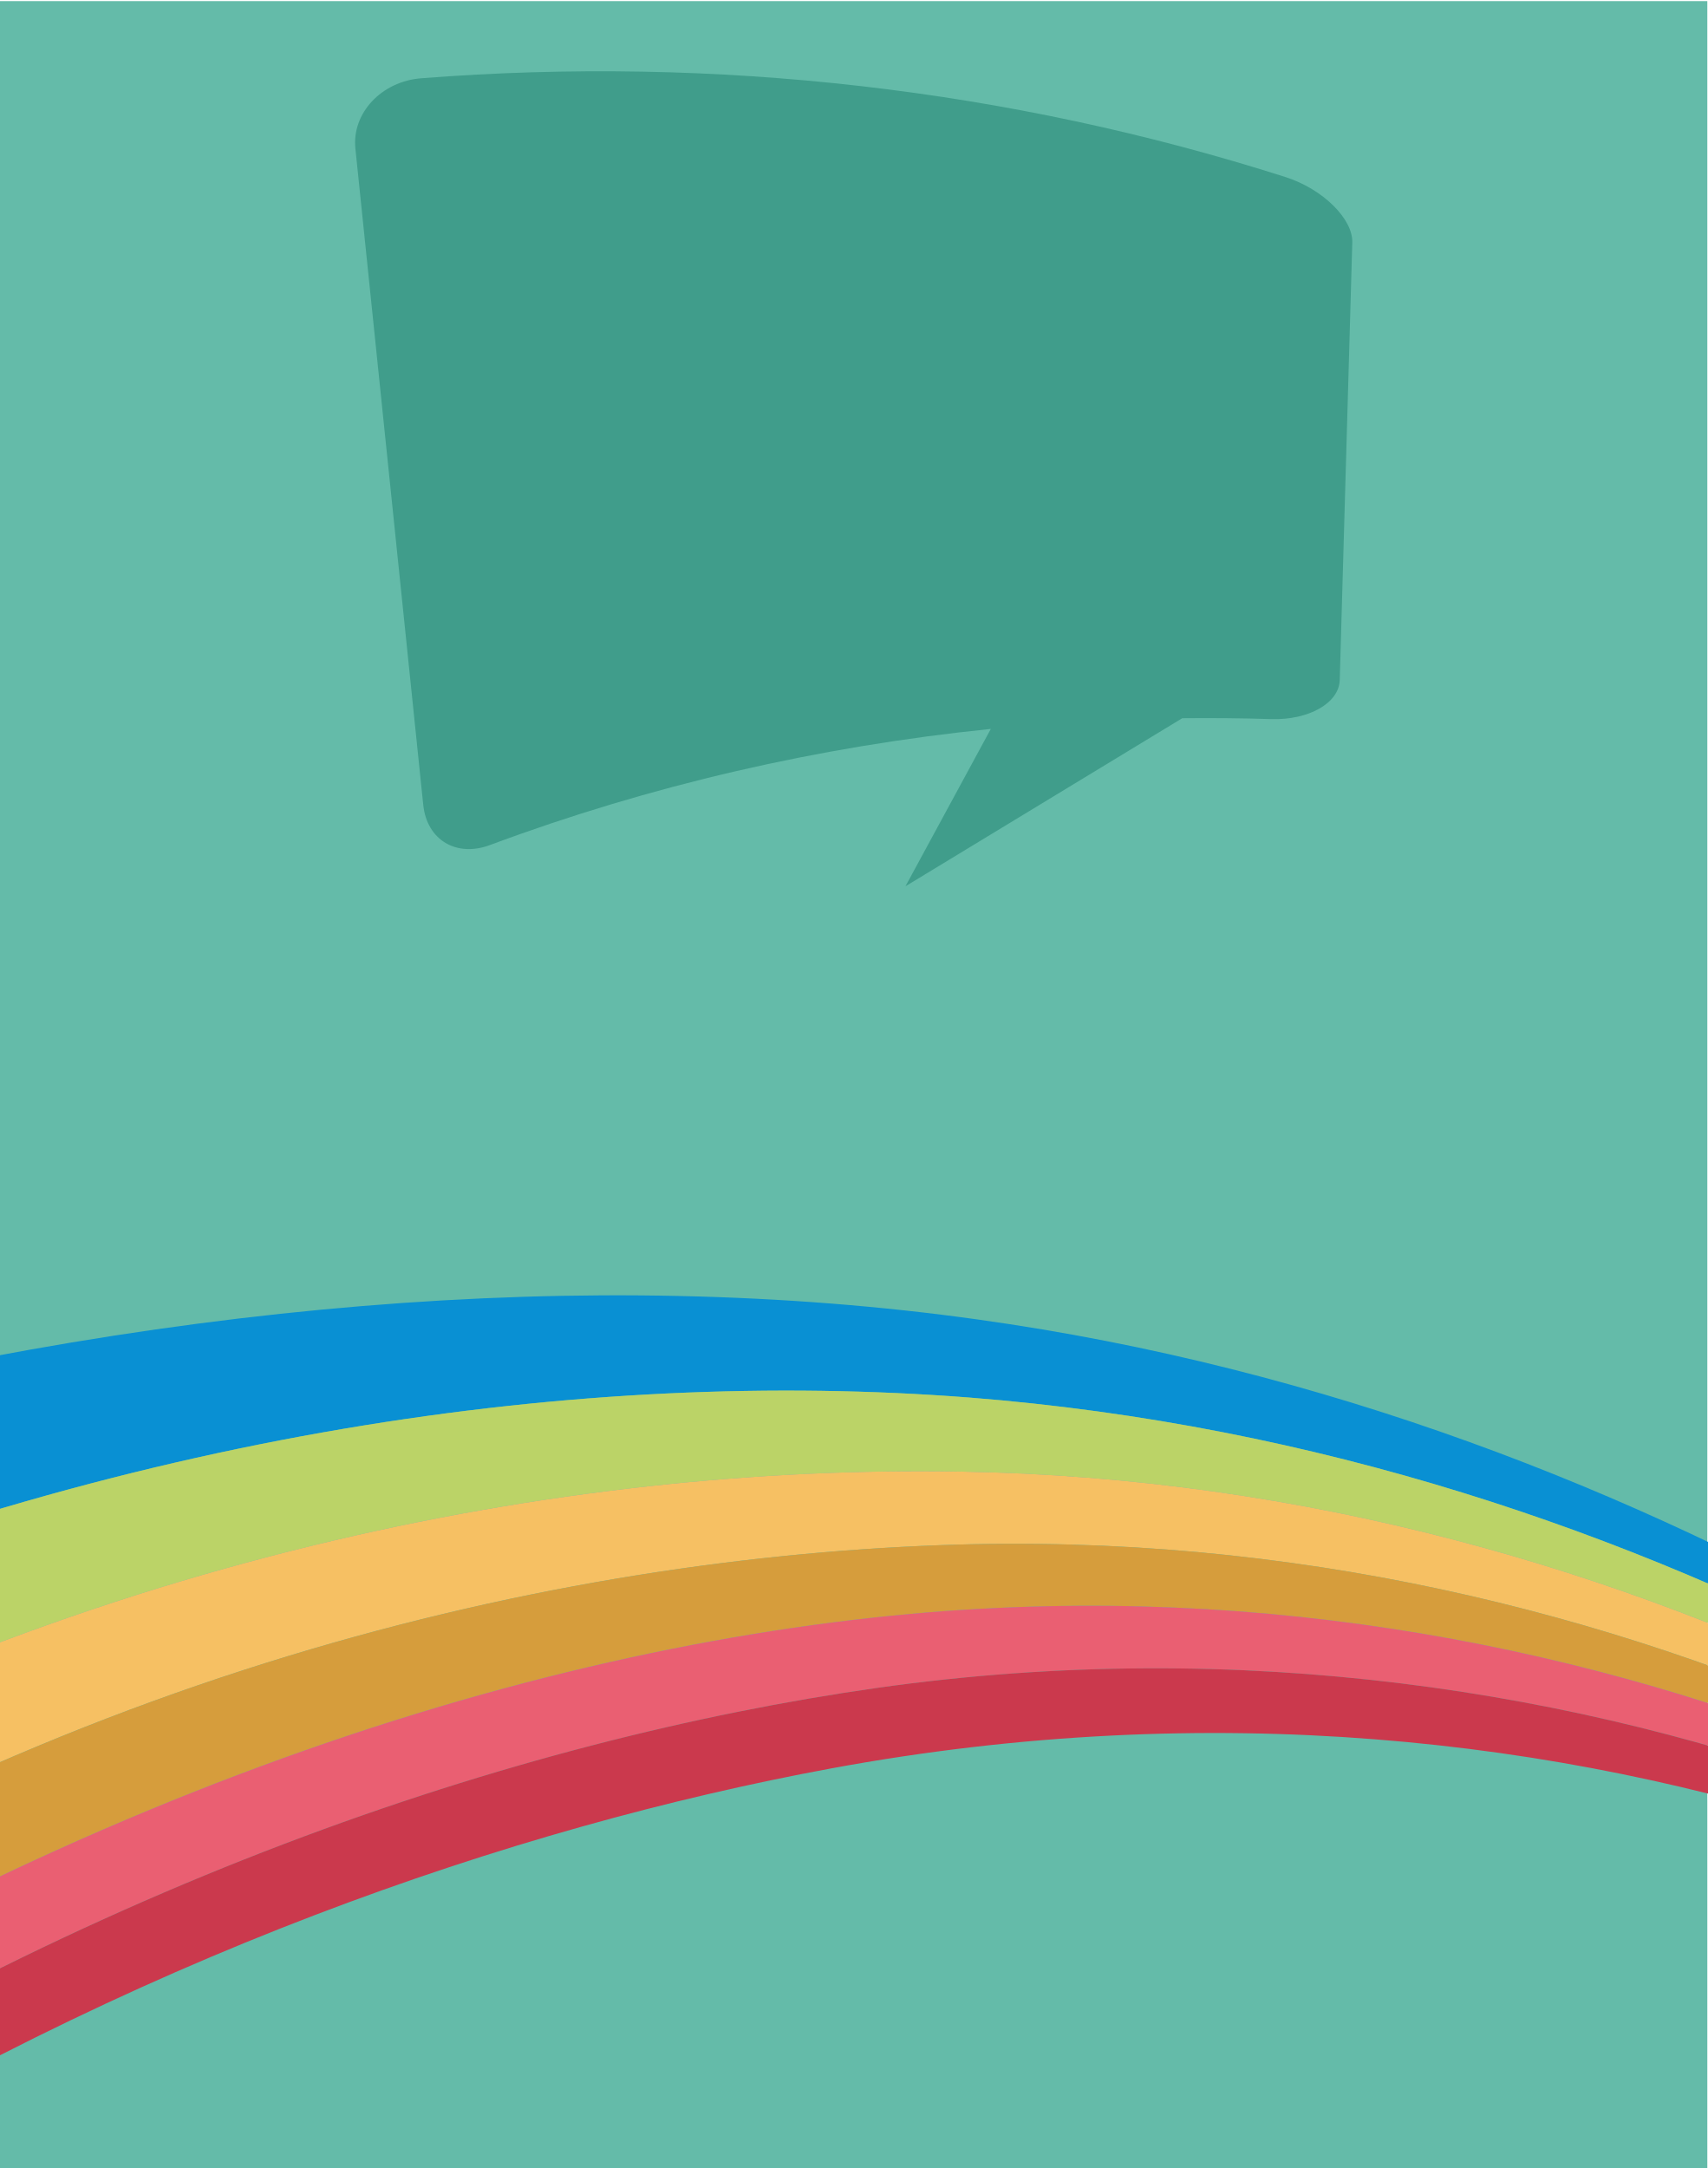
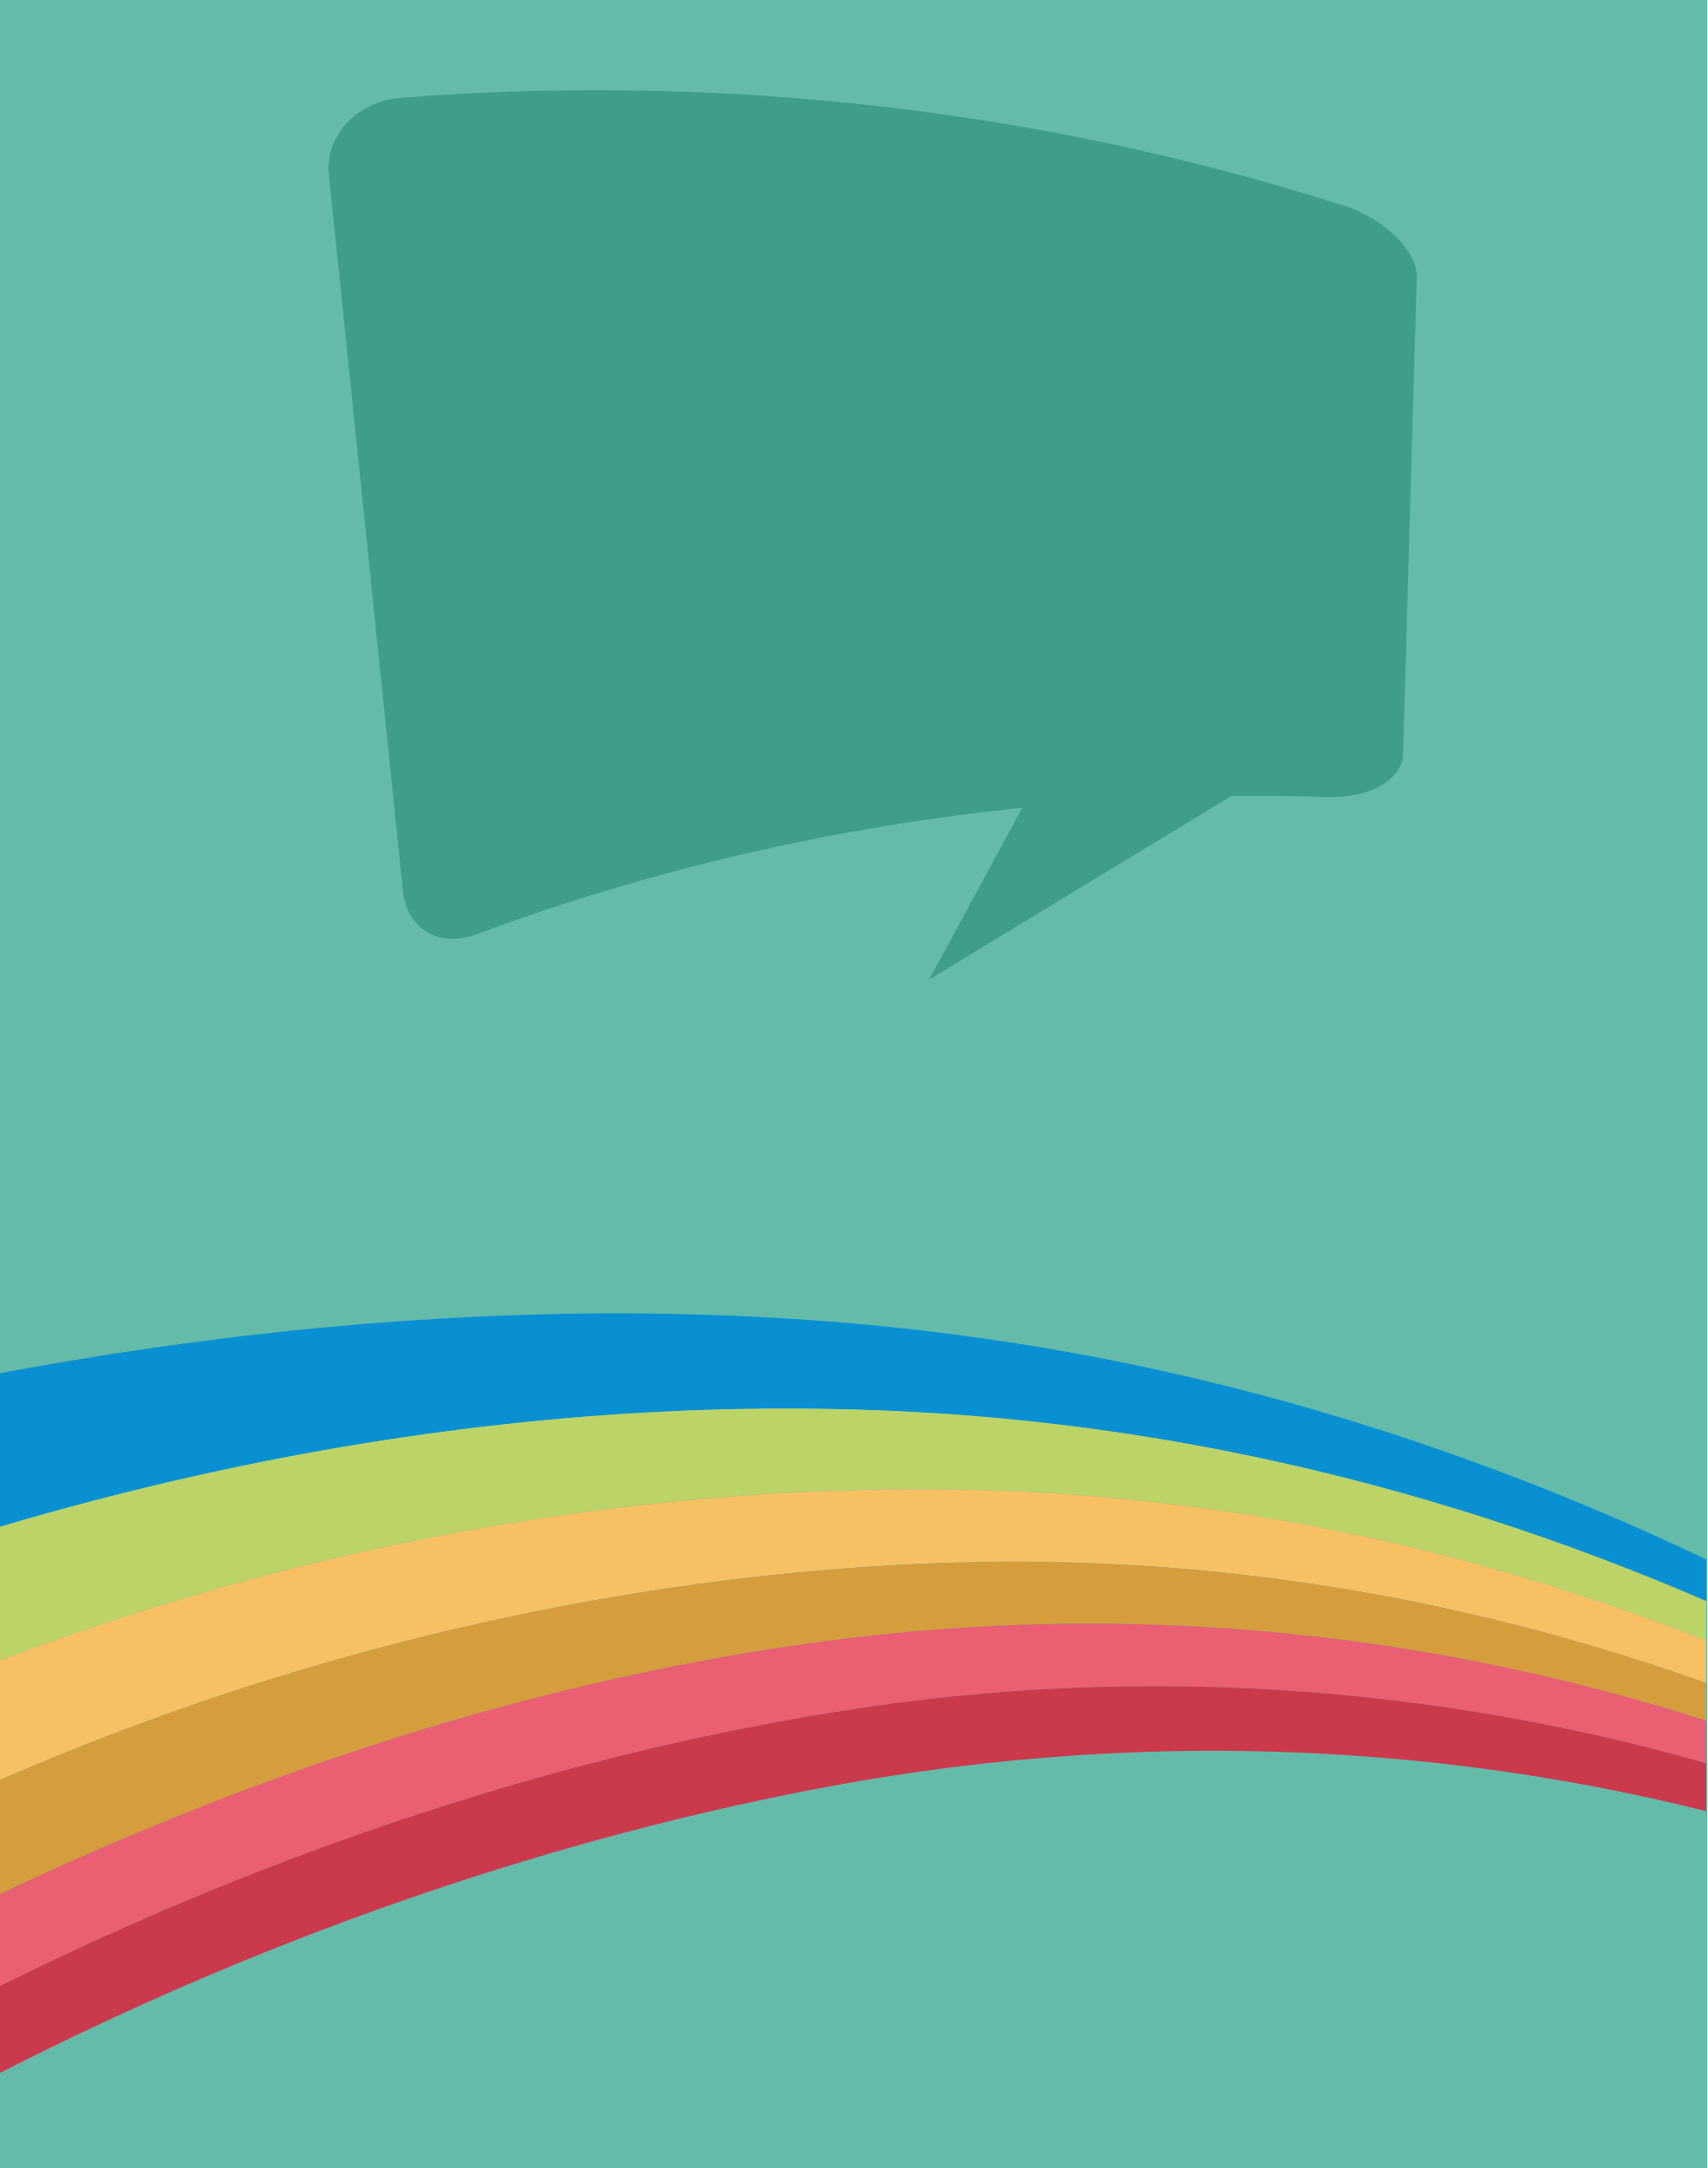
- <svg xmlns="http://www.w3.org/2000/svg" version="1.1" x="0" y="0" width="768" height="975" viewBox="0 24.5 768 975" enable-background="new 0 24.5 768 975" xml:space="preserve">
-   <polyline fill="#64bba9" points="0 999.55 0 25 768 25 768 999.55 " />
-   <g display="none">
-     <polyline display="inline" fill="#409D8B" points="770 1000.5 770 929.33 2 929.33 2 1000.5 " />
-     <rect x="39" y="943.56" display="inline" fill="#DDE5CE" width="86" height="8.54" />
-     <rect x="39" y="959.7" display="inline" fill="#DDE5CE" width="86" height="8.54" />
-     <rect x="38" y="974.88" display="inline" fill="#DDE5CE" width="86" height="8.54" />
+ <svg xmlns="http://www.w3.org/2000/svg" xmlns:xlink="http://www.w3.org/1999/xlink" version="1.1" x="0px" y="0px" width="768px" height="975px" viewBox="0 0 768 975" enable-background="new 0 0 768 975" xml:space="preserve">
+   <g id="background">
+     <rect fill="#64BBA9" width="768" height="975" />
  </g>
-   <g display="none">
-     <path display="inline" fill="#DDE5CE" d="M396 302.66c-0.1-0.36-3.69-20.73-7.98-45.27 -4.29-24.55-7.92-44.86-8.06-45.13 -0.17-0.32-8.13 3.3-22.24 10.12 -20.61 9.97-22 10.71-22.44 12 -0.26 0.76-1.53 6.54-2.83 12.84l-2.36 11.46 -8.92 4.33 -8.92 4.34 -2.98-16.5 -2.98-16.5 -12.19-11.8c-6.71-6.49-12.17-11.89-12.13-12.01 0.03-0.11 3.99-2.1 8.8-4.42l8.74-4.22 12.43 5.48 12.43 5.48 22.21-10.73c17.32-8.37 22.11-10.86 21.77-11.31 -0.24-0.31-15.7-15.46-34.35-33.66l-33.91-33.09 11.2-5.41 11.19-5.41 46.16 28.27 46.16 28.27 30.58-14.75c21.44-10.34 31.23-14.84 32.76-15.06 1.4-0.2 3.23-0.06 5.15 0.41 3.79 0.91 6.2 2.79 7.79 6.08 1.48 3.05 1.61 5.05 0.54 8.15 -1.65 4.77-1.26 4.54-35.65 21.22l-30.99 15.04 -2.57 40.12c-1.42 22.07-2.89 44.95-3.27 50.85l-0.7 10.72 -11.13 5.38C399.04 301.93 396.13 303.15 396 302.66z" />
+   <g id="cloud">
+     <g id="Layer_3_1_">
+       <g id="bslloon_1_">
+         <path fill="#409D8B" d="M604.613,92.506C469.347,49.338,325.053,32.718,180.473,43.97c-19.801,1.464-34.36,17.269-32.525,34.556     c11.105,107.373,22.21,214.734,33.302,322.105c1.844,17.308,16.424,25.806,32.854,19.61     c78.451-29.217,161.093-48.309,245.732-56.95l-41.872,77.224l135.881-82.488c14.604-0.147,29.233-0.032,43.897,0.447     c18.09,0.494,33.069-7.802,33.386-19.22c2.045-71.58,4.108-143.155,6.155-214.729C637.601,113.127,623.095,98.472,604.613,92.506     z" />
+       </g>
+     </g>
  </g>
-   <path fill="#409D8B" d="M578.35 104.16c-123.96-39.56-256.19-54.79-388.68-44.48 -18.15 1.34-31.49 15.83-29.8 31.67 10.18 98.4 20.35 196.78 30.52 295.18 1.69 15.86 15.05 23.65 30.11 17.97 71.89-26.77 147.63-44.27 225.19-52.19L407.3 423.08l124.52-75.59c13.38-0.13 26.79-0.03 40.23 0.41 16.58 0.45 30.31-7.15 30.6-17.61 1.88-65.59 3.77-131.19 5.64-196.78C608.57 123.06 595.28 109.63 578.35 104.16z" />
-   <defs>
-     <rect y="25" width="768" height="1027" />
-   </defs>
-   <clipPath>
-     <use overflow="visible" />
-   </clipPath>
-   <g clip-path="url(#SVGID_2_)">
-     <path fill="#0066B2" d="M874.75 760.9c105.6 60.3 194.6 135.5 274.8 210.8C1069.65 896.5 980.45 821.2 874.75 760.9z" />
-     <path fill="none" d="M-321.31 936.84l40.85-25.69C-294.06 919.57-307.68 928.14-321.31 936.84z" />
-     <path fill="#0990D3" d="M1340.05 1206.3c-54.1-77.6-123.6-151.6-201.2-224.6 -83.5-78.5-176.2-156.8-286.3-219.7 -117.9-67.3-256.2-122.3-412.8-144.1 -172.3-24.1-372-8.2-582 48.6 -165.1 44.6-335.7 93.5-514.2 137.1l-20 163.3 73.5 9c34.9-17.96 69.58-35.65 104.08-52.98 116.15-59.7 230.03-114.98 341.92-163.02 213.4-91.6 419.6-120.3 592.8-106.9 156.7 12.3 296.5 60.5 415 123.3 110.9 58.8 203.7 134.8 286.2 210.3 77.4 71 147.3 144.2 201.2 221.7 0.1 0.1 0.1 0.2 0.2 0.3l-3.36-0.42c0.99 1.41 1.98 2.82 2.96 4.23 0.1 0.2 0.3 0.4 0.4 0.6l6.8 0.8C1343.55 1211.3 1341.85 1208.8 1340.05 1206.3z" />
-     <path fill="#BBD367" d="M1338.25 1208.3c-53.9-77.5-123.8-150.7-201.2-221.7 -82.5-75.5-175.3-151.5-286.2-210.3 -118.5-62.8-258.3-111-415-123.3 -173.2-13.4-379.4 15.3-592.8 106.9 -111.9 48.05-225.78 103.33-341.92 163.03 -31.56 16.22-63.28 32.76-95.18 49.58l184.4 22.5c2.54-1.72 5.07-3.42 7.6-5.13l-3-0.37 83.74-52.66c13.63-8.7 27.25-17.27 40.85-25.69l100.91-63.45c215.3-123.1 433.2-164.4 611.4-161.4 156.2 2.6 296.6 44.5 415.3 103 111.4 54.9 205.1 127.8 287.9 201.4 75.2 66.9 143.6 136.1 196.5 211.1l-4.83-0.58c1.56 2.16 3.1 4.32 4.63 6.48l3.74 0.47 3.36 0.42C1338.35 1208.5 1338.35 1208.4 1338.25 1208.3z" />
-     <path fill="#F6C063" d="M1135.05 990.7c-82.8-73.6-176.5-146.5-287.9-201.4 -118.7-58.5-259.1-100.4-415.3-103 -178.2-3-396.1 38.3-611.4 161.4l-100.91 63.45 -40.85 25.69L-405.05 989.5l3 0.37 100.2 12.23c1.54-1.17 3.08-2.32 4.62-3.49l-1.72-0.21c28.9-21.9 57.8-42.9 86.9-63.1C8.95 782 239.25 726.2 422.85 719.4c159-5.9 301.3 30.6 420.4 84.3 111.7 50.4 206.1 120.6 289.3 192.2 73.1 62.9 139.6 128.9 191.8 200.7l-3-0.37c1.17 1.59 2.34 3.18 3.5 4.77l1.87 0.22 4.83 0.58C1278.65 1126.8 1210.25 1057.6 1135.05 990.7z" />
-     <path fill="#D69D3C" d="M1132.55 995.9c-83.2-71.6-177.6-141.8-289.3-192.2 -119.1-53.7-261.4-90.2-420.4-84.3C239.25 726.2 8.95 782-212.05 935.3c-29.1 20.2-58 41.2-86.9 63.1l1.72 0.21 68.98 8.39c2.37-1.66 4.75-3.29 7.12-4.93l-6.32-0.77C-0.65 842.7 226.25 766.9 409.65 750.3c162.1-14.7 309.1 16.5 429.9 66.1 112 46 206.8 113 290.8 182.7 70.9 58.8 136.5 121.7 187.8 191.1l-5.63-0.7c1.56 2.06 3.11 4.13 4.64 6.21l4.2 0.52 3 0.37C1272.15 1124.8 1205.65 1058.8 1132.55 995.9z" />
-     <path fill="#EA5F72" d="M1130.35 999.1C1046.35 929.4 951.55 862.4 839.55 816.4 718.75 766.8 571.75 735.6 409.65 750.3c-183.4 16.6-410.3 92.4-637.1 251l6.32 0.77 55.28 6.73c1.37-0.91 2.75-1.81 4.12-2.72l-3.91-0.48c198.1-131.9 397.5-198.9 560.1-222 164.7-23.3 317.2 1.9 441 47.9 111.9 41.5 207.8 106.7 291.9 174.1 69.3 55.5 133.6 114.2 183.9 180.41l-3.11-0.38c0.94 1.22 1.88 2.44 2.81 3.67l1.57 0.2 5.64 0.71C1266.85 1120.8 1201.25 1057.9 1130.35 999.1z" />
-     <path fill="#CB394D" d="M1127.35 1005.6c-84.1-67.4-180-132.6-291.9-174.1 -123.8-46-276.3-71.2-441-47.9 -162.6 23.1-362 90.1-560.1 222l3.91 0.48 49.99 6.12c170.3-106.7 342.3-165.9 485.6-192.4 171.6-31.7 328-13.1 457.7 29.6 111.3 36.7 207.7 99 292.7 164.8 66.7 51.7 128.2 108 177.9 170.7l5.98 0.72 3.12 0.38C1260.95 1119.8 1196.65 1061.1 1127.35 1005.6z" />
+   <g id="rainbow">
+     <g id="Layer_2_2_">
+       <g>
+         <g>
+           <g>
+             <defs>
+               <rect id="SVGID_1_" y="9" width="767.504" height="1026.337" />
+             </defs>
+             <clipPath id="SVGID_2_">
+               <use xlink:href="#SVGID_1_" overflow="visible" />
+             </clipPath>
+             <g id="Layer_4_1_" clip-path="url(#SVGID_2_)">
+               <g>
+                 <path fill="#0066B2" d="M874.186,744.425c105.531,60.261,194.475,135.412,274.621,210.664         C1068.959,879.937,979.816,804.686,874.186,744.425z" />
+                 <g>
+                   <path fill="none" d="M-321.102,920.252l40.827-25.673C-293.872,902.996-307.479,911.557-321.102,920.252z" />
+                   <g>
+                     <path fill="none" d="M1323.494,1179.842h0.002c-52.167-71.753-118.625-137.71-191.678-200.569           C1204.871,1042.133,1271.327,1108.089,1323.494,1179.842z" />
+                     <path fill="none" d="M167.146,742.006C44.792,774.897-85.093,830.74-211.914,918.711           c-29.081,20.188-57.962,41.175-86.844,63.062h0.002c28.881-21.888,57.762-42.875,86.843-63.062           C-85.093,830.741,44.792,774.897,167.146,742.006z" />
+                     <path fill="none" d="M30.789,837.622c92.077-41.186,181.256-69.503,264.358-86.67           C212.045,768.119,122.864,796.437,30.789,837.622z" />
+                     <path fill="none" d="M-320.972,920.171l40.572-25.513C-293.912,903.022-307.436,911.53-320.972,920.171z" />
+                     <path fill="none" d="M846.607,772.804c111.323,54.864,204.964,127.713,287.709,201.27           c75.151,66.859,143.51,136.012,196.373,210.963h0.002c-52.862-74.951-121.224-144.104-196.373-210.963           C1051.573,900.518,957.933,827.668,846.607,772.804c-118.623-58.462-258.936-100.331-415.032-102.935           c-5.564-0.094-11.169-0.145-16.812-0.15c5.643,0.006,11.247,0.057,16.812,0.15           C587.67,672.473,727.982,714.342,846.607,772.804z" />
+                     <path fill="#0990D3" d="M1339.184,1189.536c-54.065-77.549-123.52-151.502-201.069-224.454           c-83.445-78.449-176.082-156.699-286.115-219.559c-117.818-67.256-256.034-122.221-412.532-144.007           c-172.19-24.088-371.761-8.194-581.625,48.569c-164.993,44.57-335.483,93.439-513.868,137.012l-19.987,163.197           l73.453,8.994c34.831-17.93,69.454-35.577,103.883-52.884c0.042-0.021,0.085-0.044,0.127-0.065           c116.072-59.658,229.876-114.903,341.702-162.921C56.417,651.881,262.481,623.2,435.572,636.592           c156.595,12.291,296.309,60.461,414.732,123.22c110.824,58.763,203.563,134.713,286.011,210.165           c77.35,70.953,147.207,144.106,201.07,221.556c0.099,0.104,0.099,0.2,0.201,0.3h-0.004c0,0,0,0.001,0.002,0.002           l-3.356-0.424c0.987,1.409,1.979,2.814,2.955,4.226c0.101,0.197,0.301,0.396,0.399,0.6l6.796,0.8           C1342.682,1194.534,1340.983,1192.035,1339.184,1189.536z" />
+                     <path fill="#BBD367" d="M1337.386,1191.532c-53.863-77.449-123.721-150.603-201.07-221.556           c-82.447-75.452-175.187-151.402-286.011-210.165c-118.424-62.759-258.138-110.929-414.732-123.22           C262.481,623.2,56.417,651.881-156.848,743.419c-111.826,48.018-225.63,103.263-341.702,162.921           c-0.042,0.021-0.085,0.044-0.127,0.065c-31.494,16.188-63.153,32.697-94.988,49.479l184.281,22.486           c2.534-1.719,5.065-3.418,7.597-5.126h0l-3.001-0.367l83.688-52.626l0.128-0.08c13.537-8.641,27.061-17.148,40.572-25.513           l0.126-0.08l100.843-63.413c117.664-67.276,236.106-110.104,348.413-134.614c0.592-0.129,1.181-0.252,1.774-0.38           c25.064-5.431,49.821-9.955,74.192-13.629c4.367-0.658,8.717-1.28,13.059-1.884c8.059-1.123,16.079-2.163,24.048-3.104           c0.457-0.056,0.912-0.104,1.369-0.156c32.312-3.777,63.847-6.081,94.419-7.084c2.278-0.074,4.548-0.14,6.814-0.2           c2.492-0.066,4.977-0.126,7.456-0.174c4.188-0.084,8.36-0.146,12.509-0.18c3.394-0.028,6.775-0.046,10.141-0.042           c5.643,0.006,11.247,0.057,16.812,0.15c156.097,2.604,296.409,44.473,415.032,102.935           c111.325,54.864,204.966,127.714,287.711,201.27c75.149,66.858,143.511,136.012,196.373,210.963h-0.002l-4.825-0.576           c1.554,2.155,3.098,4.312,4.626,6.476l3.74,0.473l3.353,0.424h0.004           C1337.484,1191.732,1337.484,1191.636,1337.386,1191.532z" />
+                     <path fill="#F6C063" d="M1134.316,974.073c-82.745-73.557-176.386-146.405-287.709-201.27           C727.982,714.342,587.67,672.473,431.575,669.869c-5.564-0.094-11.169-0.145-16.812-0.15           c-3.365-0.004-6.747,0.014-10.141,0.042c-4.148,0.034-8.32,0.096-12.509,0.18c-2.479,0.048-4.964,0.107-7.456,0.174           c-2.266,0.061-4.536,0.126-6.814,0.2c-30.572,1.003-62.107,3.307-94.419,7.084c-0.457,0.052-0.912,0.101-1.369,0.156           c-7.969,0.94-15.989,1.98-24.048,3.104c-4.341,0.604-8.692,1.226-13.059,1.884c-24.371,3.674-49.128,8.198-74.192,13.629           c-0.593,0.128-1.182,0.251-1.774,0.38C56.676,721.061-61.766,763.889-179.43,831.165l-100.843,63.413l-0.126,0.08           l-40.572,25.513l-0.128,0.08l-83.688,52.626l3.001,0.367h0l100.131,12.224c1.54-1.167,3.08-2.32,4.621-3.481l-1.721-0.212           c0,0,0,0,0.001-0.001h-0.002c28.881-21.888,57.763-42.875,86.844-63.062C-85.093,830.74,44.792,774.897,167.146,742.006           c4.368-1.175,8.729-2.32,13.079-3.437c4.351-1.118,8.69-2.204,13.019-3.264c8.658-2.119,17.276-4.125,25.846-6.018           c6.53-1.443,13.033-2.823,19.507-4.141c16.187-3.29,32.194-6.191,47.998-8.725c47.411-7.596,92.977-11.878,135.983-13.472           c7.448-0.276,14.859-0.459,22.234-0.551c4.916-0.062,9.814-0.084,14.698-0.065c7.323,0.026,14.61,0.141,21.856,0.342           c132.882,3.699,252.836,36.366,355.741,82.017c1.87,0.832,3.736,1.666,5.596,2.504c10.464,4.721,20.778,9.617,30.945,14.67           c98.273,48.859,182.816,112.556,258.168,177.405c73.053,62.859,139.511,128.816,191.678,200.569h-0.002v0.001l-2.992-0.373           c1.17,1.588,2.338,3.174,3.494,4.768l1.866,0.223h0.002l4.825,0.576C1277.826,1110.085,1209.468,1040.933,1134.316,974.073           z" />
+                     <path fill="#D69D3C" d="M1323.494,1179.842c-52.167-71.753-118.623-137.709-191.676-200.569           c-75.352-64.85-159.895-128.546-258.168-177.405c-10.167-5.053-20.481-9.949-30.945-14.67           c-1.859-0.838-3.726-1.672-5.596-2.504c-102.905-45.65-222.859-78.317-355.741-82.017           c-7.246-0.201-14.533-0.315-21.856-0.342c-4.884-0.019-9.782,0.003-14.698,0.065c-7.375,0.092-14.786,0.274-22.234,0.551           c-43.006,1.594-88.572,5.876-135.983,13.472c-15.804,2.533-31.812,5.435-47.998,8.725           c-6.474,1.317-12.978,2.697-19.507,4.141c-8.57,1.893-17.188,3.898-25.846,6.018c-4.329,1.06-8.668,2.146-13.019,3.264           c-4.351,1.116-8.711,2.262-13.079,3.437c-122.354,32.892-252.239,88.735-379.06,176.706           c-29.081,20.187-57.962,41.174-86.843,63.062c0,0.001,0,0.001-0.001,0.001l1.721,0.212h0.002l68.932,8.384           c2.372-1.657,4.742-3.293,7.112-4.931h-0.002l-6.315-0.771c82.324-57.568,164.659-104.209,244.922-141.075           c4.397-2.02,8.789-4.009,13.173-5.972c92.075-41.186,181.256-69.503,264.358-86.67c11.871-2.452,23.62-4.677,35.233-6.678           c27.1-4.673,53.474-8.132,79.005-10.442c17.717-1.607,35.254-2.667,52.6-3.211c12.386-0.389,24.675-0.517,36.858-0.396           c12.183,0.121,24.262,0.489,36.229,1.095c112.504,5.683,215.281,32.167,303.935,68.569           c111.929,45.971,206.668,112.927,290.613,182.582c56.452,46.818,109.532,96.24,154.71,149.473           c11.526,13.582,22.548,27.407,32.969,41.505l-5.632-0.704c1.56,2.062,3.104,4.13,4.635,6.203l4.198,0.522h0.002           L1323.494,1179.842L1323.494,1179.842z" />
+                     <path fill="#EA5F72" d="M1129.62,982.471c-83.945-69.655-178.685-136.611-290.613-182.582           c-88.653-36.402-191.431-62.887-303.935-68.569c-11.967-0.605-24.046-0.974-36.229-1.095           c-12.184-0.12-24.473,0.008-36.858,0.396c-17.346,0.544-34.883,1.604-52.6,3.211c-25.532,2.311-51.906,5.77-79.005,10.442           c-11.613,2.001-23.362,4.226-35.233,6.678c-83.103,17.167-172.281,45.484-264.358,86.67           c-4.385,1.963-8.776,3.952-13.173,5.972c-80.263,36.866-162.598,83.507-244.922,141.075l6.315,0.771h0.002l55.244,6.725           c1.372-0.914,2.744-1.811,4.115-2.719l-3.911-0.479C32.431,857.155,231.702,790.199,394.196,767.11           c43.722-6.187,86.582-8.951,128.273-8.815c115.261,0.375,221.587,22.925,312.444,56.685           c111.824,41.473,207.663,106.635,291.708,173.987c69.255,55.464,133.513,114.126,183.783,180.29l-3.113-0.375h-0.002           c0.939,1.222,1.884,2.439,2.812,3.666l1.563,0.195l5.632,0.704c-10.421-14.097-21.44-27.922-32.967-41.504           C1239.152,1078.711,1186.072,1029.289,1129.62,982.471z" />
+                     <path fill="#CB394D" d="M1310.405,1169.257c-50.271-66.164-114.528-124.826-183.783-180.29           c-84.045-67.353-179.884-132.515-291.708-173.987c-90.857-33.76-197.184-56.31-312.444-56.685           c-41.691-0.136-84.552,2.63-128.271,8.815C231.704,790.199,32.433,857.155-165.54,988.967l3.911,0.479l49.954,6.12           c170.19-106.632,342.079-165.793,485.287-192.276c171.488-31.679,327.789-13.091,457.404,29.586           c111.23,36.673,207.565,98.936,292.51,164.692c66.658,51.667,128.118,107.931,177.785,170.591l5.979,0.724h0.002           L1310.405,1169.257z" />
+                   </g>
+                 </g>
+               </g>
+             </g>
+           </g>
+         </g>
+       </g>
+     </g>
  </g>
</svg>
